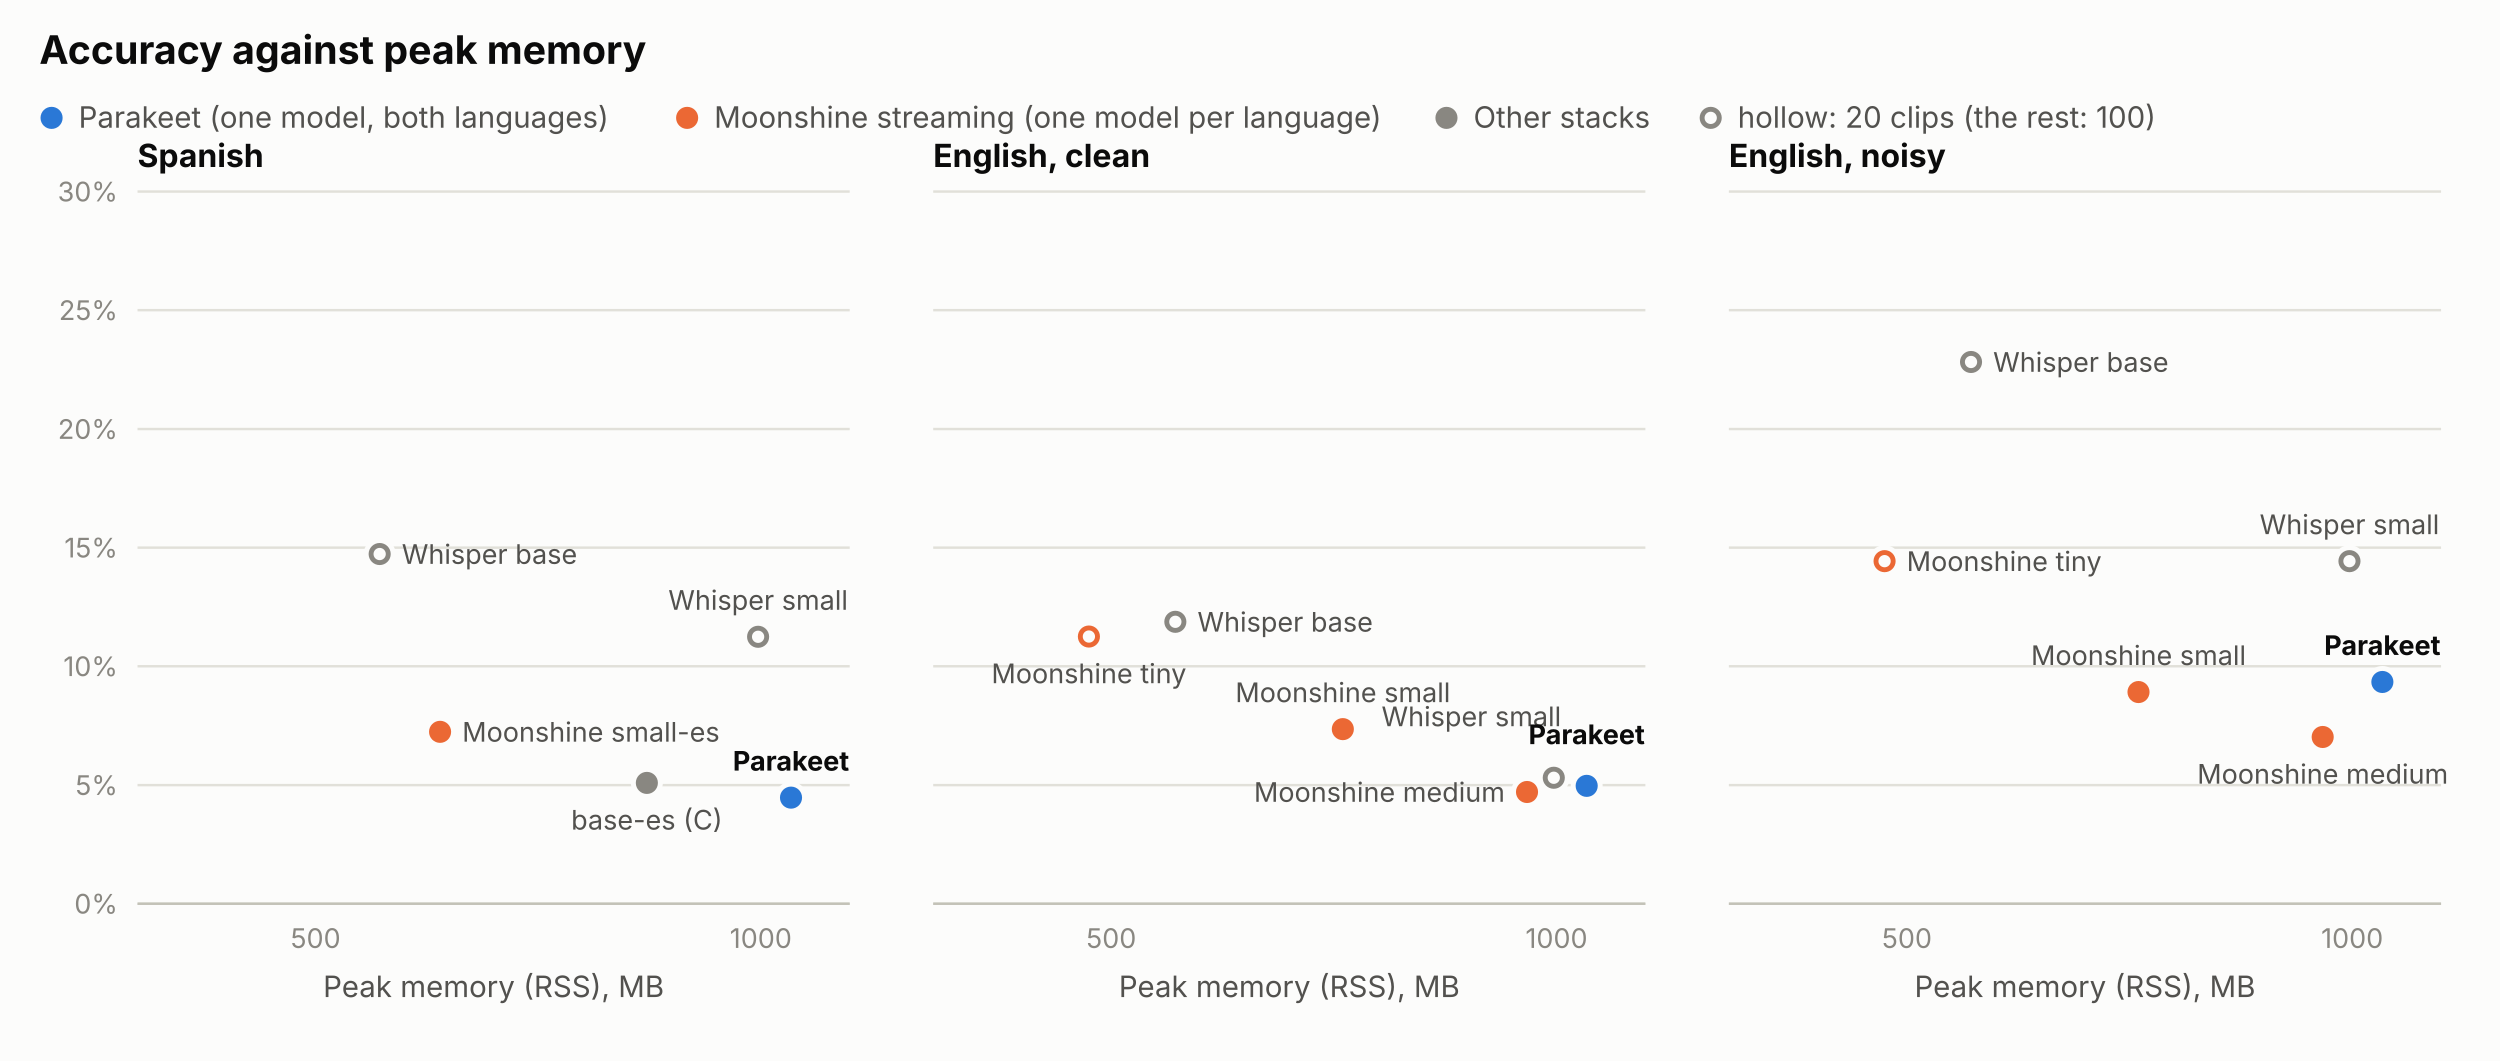
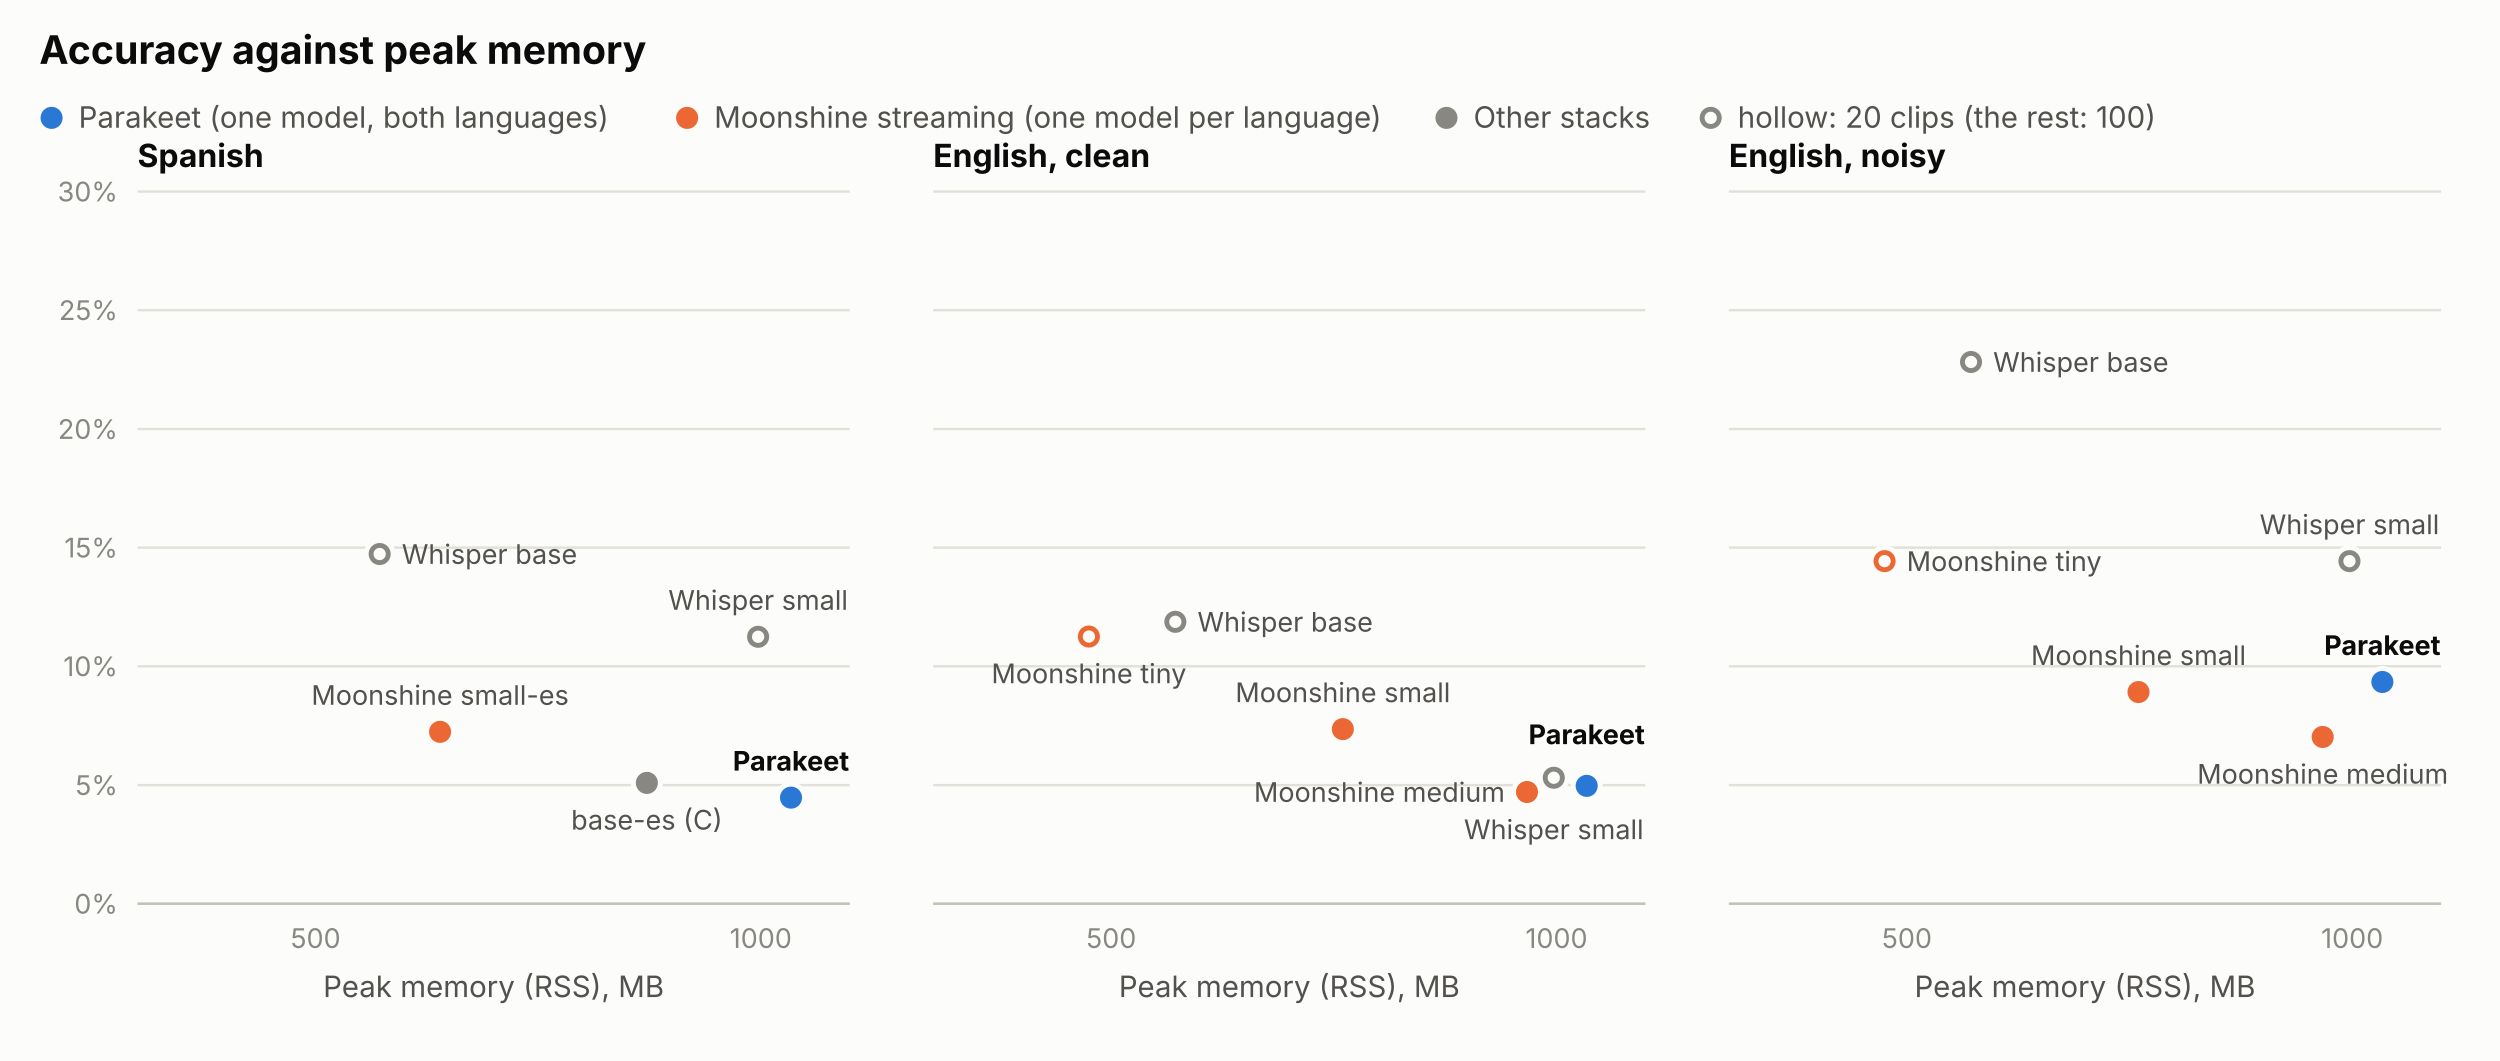
<svg xmlns="http://www.w3.org/2000/svg" width="1018" height="432" viewBox="0 0 1018 432" role="img" font-family="system-ui, -apple-system, &quot;Segoe UI&quot;, sans-serif">
  <rect width="1018" height="432" fill="#fcfcfb" />
  <text x="16.0" y="26.0" font-size="16" fill="#0b0b0b" text-anchor="start" font-weight="bold">Accuracy against peak memory</text>
  <circle cx="21.0" cy="48.0" r="6.5" fill="#fcfcfb" />
  <circle cx="21.0" cy="48.0" r="4.5" fill="#2a78d6" />
  <text x="32.0" y="52.0" font-size="12" fill="#52514e" text-anchor="start" font-weight="normal">Parakeet (one model, both languages)</text>
  <circle cx="279.8" cy="48.0" r="6.5" fill="#fcfcfb" />
  <circle cx="279.8" cy="48.0" r="4.5" fill="#eb6834" />
  <text x="290.8" y="52.0" font-size="12" fill="#52514e" text-anchor="start" font-weight="normal">Moonshine streaming (one model per language)</text>
  <circle cx="589.0" cy="48.0" r="6.5" fill="#fcfcfb" />
  <circle cx="589.0" cy="48.0" r="4.5" fill="#898781" />
  <text x="600.0" y="52.0" font-size="12" fill="#52514e" text-anchor="start" font-weight="normal">Other stacks</text>
  <circle cx="696.6" cy="48.0" r="6.5" fill="#fcfcfb" />
  <circle cx="696.6" cy="48.0" r="3.5" fill="#fcfcfb" stroke="#898781" stroke-width="2" />
  <text x="707.6" y="52.0" font-size="12" fill="#52514e" text-anchor="start" font-weight="normal">hollow: 20 clips (the rest: 100)</text>
  <text x="56.0" y="68.0" font-size="13" fill="#0b0b0b" text-anchor="start" font-weight="bold">Spanish</text>
  <line x1="56.0" y1="368.0" x2="346.0" y2="368.0" stroke="#e1e0d9" stroke-width="1" />
  <text x="48.0" y="372.0" font-size="11" fill="#898781" text-anchor="end" font-weight="normal" style="font-variant-numeric: tabular-nums">0%</text>
  <line x1="56.0" y1="319.7" x2="346.0" y2="319.7" stroke="#e1e0d9" stroke-width="1" />
  <text x="48.0" y="323.7" font-size="11" fill="#898781" text-anchor="end" font-weight="normal" style="font-variant-numeric: tabular-nums">5%</text>
  <line x1="56.0" y1="271.3" x2="346.0" y2="271.3" stroke="#e1e0d9" stroke-width="1" />
  <text x="48.0" y="275.3" font-size="11" fill="#898781" text-anchor="end" font-weight="normal" style="font-variant-numeric: tabular-nums">10%</text>
  <line x1="56.0" y1="223.0" x2="346.0" y2="223.0" stroke="#e1e0d9" stroke-width="1" />
  <text x="48.0" y="227.0" font-size="11" fill="#898781" text-anchor="end" font-weight="normal" style="font-variant-numeric: tabular-nums">15%</text>
  <line x1="56.0" y1="174.7" x2="346.0" y2="174.7" stroke="#e1e0d9" stroke-width="1" />
  <text x="48.0" y="178.7" font-size="11" fill="#898781" text-anchor="end" font-weight="normal" style="font-variant-numeric: tabular-nums">20%</text>
  <line x1="56.0" y1="126.3" x2="346.0" y2="126.3" stroke="#e1e0d9" stroke-width="1" />
  <text x="48.0" y="130.3" font-size="11" fill="#898781" text-anchor="end" font-weight="normal" style="font-variant-numeric: tabular-nums">25%</text>
  <line x1="56.0" y1="78.0" x2="346.0" y2="78.0" stroke="#e1e0d9" stroke-width="1" />
  <text x="48.0" y="82.0" font-size="11" fill="#898781" text-anchor="end" font-weight="normal" style="font-variant-numeric: tabular-nums">30%</text>
  <line x1="56.0" y1="368.0" x2="346.0" y2="368.0" stroke="#c3c2b7" stroke-width="1" />
  <text x="128.5" y="386.0" font-size="11" fill="#898781" text-anchor="middle" font-weight="normal" style="font-variant-numeric: tabular-nums">500</text>
  <text x="309.8" y="386.0" font-size="11" fill="#898781" text-anchor="middle" font-weight="normal" style="font-variant-numeric: tabular-nums">1000</text>
  <text x="201.0" y="406.0" font-size="12" fill="#52514e" text-anchor="middle" font-weight="normal">Peak memory (RSS), MB</text>
  <circle cx="263.4" cy="318.8" r="6.5" fill="#fcfcfb" />
  <circle cx="263.4" cy="318.8" r="4.5" fill="#898781" />
  <circle cx="154.6" cy="225.6" r="6.5" fill="#fcfcfb" />
  <circle cx="154.6" cy="225.6" r="3.5" fill="#fcfcfb" stroke="#898781" stroke-width="2" />
  <circle cx="308.7" cy="259.3" r="6.5" fill="#fcfcfb" />
  <circle cx="308.7" cy="259.3" r="3.5" fill="#fcfcfb" stroke="#898781" stroke-width="2" />
  <circle cx="179.2" cy="298.0" r="6.5" fill="#fcfcfb" />
  <circle cx="179.2" cy="298.0" r="4.5" fill="#eb6834" />
  <circle cx="322.1" cy="324.8" r="6.5" fill="#fcfcfb" />
  <circle cx="322.1" cy="324.8" r="4.5" fill="#2a78d6" />
  <text x="263.4" y="337.8" font-size="11" fill="#52514e" text-anchor="middle" font-weight="normal">base-es (C)</text>
  <text x="163.6" y="229.6" font-size="11" fill="#52514e" text-anchor="start" font-weight="normal">Whisper base</text>
  <text x="308.7" y="248.3" font-size="11" fill="#52514e" text-anchor="middle" font-weight="normal">Whisper small</text>
-   <text x="188.2" y="302.0" font-size="11" fill="#52514e" text-anchor="start" font-weight="normal">Moonshine small-es</text>
+   <text x="179.2" y="287.0" font-size="11" fill="#52514e" text-anchor="middle" font-weight="normal">Moonshine small-es</text>
  <text x="322.1" y="313.8" font-size="11" fill="#0b0b0b" text-anchor="middle" font-weight="bold">Parakeet</text>
  <text x="380.0" y="68.0" font-size="13" fill="#0b0b0b" text-anchor="start" font-weight="bold">English, clean</text>
  <line x1="380.0" y1="368.0" x2="670.0" y2="368.0" stroke="#e1e0d9" stroke-width="1" />
  <line x1="380.0" y1="319.7" x2="670.0" y2="319.7" stroke="#e1e0d9" stroke-width="1" />
  <line x1="380.0" y1="271.3" x2="670.0" y2="271.3" stroke="#e1e0d9" stroke-width="1" />
  <line x1="380.0" y1="223.0" x2="670.0" y2="223.0" stroke="#e1e0d9" stroke-width="1" />
  <line x1="380.0" y1="174.7" x2="670.0" y2="174.7" stroke="#e1e0d9" stroke-width="1" />
  <line x1="380.0" y1="126.3" x2="670.0" y2="126.3" stroke="#e1e0d9" stroke-width="1" />
  <line x1="380.0" y1="78.0" x2="670.0" y2="78.0" stroke="#e1e0d9" stroke-width="1" />
  <line x1="380.0" y1="368.0" x2="670.0" y2="368.0" stroke="#c3c2b7" stroke-width="1" />
  <text x="452.5" y="386.0" font-size="11" fill="#898781" text-anchor="middle" font-weight="normal" style="font-variant-numeric: tabular-nums">500</text>
  <text x="633.8" y="386.0" font-size="11" fill="#898781" text-anchor="middle" font-weight="normal" style="font-variant-numeric: tabular-nums">1000</text>
  <text x="525.0" y="406.0" font-size="12" fill="#52514e" text-anchor="middle" font-weight="normal">Peak memory (RSS), MB</text>
  <circle cx="478.6" cy="253.2" r="6.5" fill="#fcfcfb" />
  <circle cx="478.6" cy="253.2" r="3.5" fill="#fcfcfb" stroke="#898781" stroke-width="2" />
  <circle cx="632.7" cy="316.7" r="6.5" fill="#fcfcfb" />
  <circle cx="632.7" cy="316.7" r="3.5" fill="#fcfcfb" stroke="#898781" stroke-width="2" />
  <circle cx="443.4" cy="259.2" r="6.5" fill="#fcfcfb" />
  <circle cx="443.4" cy="259.2" r="3.5" fill="#fcfcfb" stroke="#eb6834" stroke-width="2" />
  <circle cx="546.8" cy="296.9" r="6.5" fill="#fcfcfb" />
  <circle cx="546.8" cy="296.9" r="4.5" fill="#eb6834" />
  <circle cx="621.8" cy="322.5" r="6.5" fill="#fcfcfb" />
  <circle cx="621.8" cy="322.5" r="4.5" fill="#eb6834" />
  <circle cx="646.1" cy="320.0" r="6.5" fill="#fcfcfb" />
  <circle cx="646.1" cy="320.0" r="4.5" fill="#2a78d6" />
  <text x="487.6" y="257.2" font-size="11" fill="#52514e" text-anchor="start" font-weight="normal">Whisper base</text>
-   <text x="635.7" y="295.7" font-size="11" fill="#52514e" text-anchor="end" font-weight="normal">Whisper small</text>
+   <text x="632.7" y="341.7" font-size="11" fill="#52514e" text-anchor="middle" font-weight="normal">Whisper small</text>
  <text x="443.4" y="278.2" font-size="11" fill="#52514e" text-anchor="middle" font-weight="normal">Moonshine tiny</text>
  <text x="546.8" y="285.9" font-size="11" fill="#52514e" text-anchor="middle" font-weight="normal">Moonshine small</text>
  <text x="612.8" y="326.5" font-size="11" fill="#52514e" text-anchor="end" font-weight="normal">Moonshine medium</text>
  <text x="646.1" y="303.0" font-size="11" fill="#0b0b0b" text-anchor="middle" font-weight="bold">Parakeet</text>
  <text x="704.0" y="68.0" font-size="13" fill="#0b0b0b" text-anchor="start" font-weight="bold">English, noisy</text>
  <line x1="704.0" y1="368.0" x2="994.0" y2="368.0" stroke="#e1e0d9" stroke-width="1" />
  <line x1="704.0" y1="319.7" x2="994.0" y2="319.7" stroke="#e1e0d9" stroke-width="1" />
  <line x1="704.0" y1="271.3" x2="994.0" y2="271.3" stroke="#e1e0d9" stroke-width="1" />
  <line x1="704.0" y1="223.0" x2="994.0" y2="223.0" stroke="#e1e0d9" stroke-width="1" />
  <line x1="704.0" y1="174.7" x2="994.0" y2="174.7" stroke="#e1e0d9" stroke-width="1" />
  <line x1="704.0" y1="126.3" x2="994.0" y2="126.3" stroke="#e1e0d9" stroke-width="1" />
  <line x1="704.0" y1="78.0" x2="994.0" y2="78.0" stroke="#e1e0d9" stroke-width="1" />
  <line x1="704.0" y1="368.0" x2="994.0" y2="368.0" stroke="#c3c2b7" stroke-width="1" />
  <text x="776.5" y="386.0" font-size="11" fill="#898781" text-anchor="middle" font-weight="normal" style="font-variant-numeric: tabular-nums">500</text>
  <text x="957.8" y="386.0" font-size="11" fill="#898781" text-anchor="middle" font-weight="normal" style="font-variant-numeric: tabular-nums">1000</text>
  <text x="849.0" y="406.0" font-size="12" fill="#52514e" text-anchor="middle" font-weight="normal">Peak memory (RSS), MB</text>
  <circle cx="802.6" cy="147.4" r="6.5" fill="#fcfcfb" />
  <circle cx="802.6" cy="147.4" r="3.5" fill="#fcfcfb" stroke="#898781" stroke-width="2" />
  <circle cx="956.7" cy="228.5" r="6.5" fill="#fcfcfb" />
  <circle cx="956.7" cy="228.5" r="3.5" fill="#fcfcfb" stroke="#898781" stroke-width="2" />
  <circle cx="767.4" cy="228.5" r="6.5" fill="#fcfcfb" />
  <circle cx="767.4" cy="228.5" r="3.5" fill="#fcfcfb" stroke="#eb6834" stroke-width="2" />
  <circle cx="870.8" cy="281.8" r="6.5" fill="#fcfcfb" />
  <circle cx="870.8" cy="281.8" r="4.5" fill="#eb6834" />
  <circle cx="945.8" cy="300.1" r="6.5" fill="#fcfcfb" />
  <circle cx="945.8" cy="300.1" r="4.5" fill="#eb6834" />
  <circle cx="970.1" cy="277.7" r="6.5" fill="#fcfcfb" />
  <circle cx="970.1" cy="277.7" r="4.5" fill="#2a78d6" />
  <text x="811.6" y="151.4" font-size="11" fill="#52514e" text-anchor="start" font-weight="normal">Whisper base</text>
  <text x="956.7" y="217.5" font-size="11" fill="#52514e" text-anchor="middle" font-weight="normal">Whisper small</text>
  <text x="776.4" y="232.5" font-size="11" fill="#52514e" text-anchor="start" font-weight="normal">Moonshine tiny</text>
  <text x="870.8" y="270.8" font-size="11" fill="#52514e" text-anchor="middle" font-weight="normal">Moonshine small</text>
  <text x="945.8" y="319.1" font-size="11" fill="#52514e" text-anchor="middle" font-weight="normal">Moonshine medium</text>
  <text x="970.1" y="266.7" font-size="11" fill="#0b0b0b" text-anchor="middle" font-weight="bold">Parakeet</text>
</svg>
